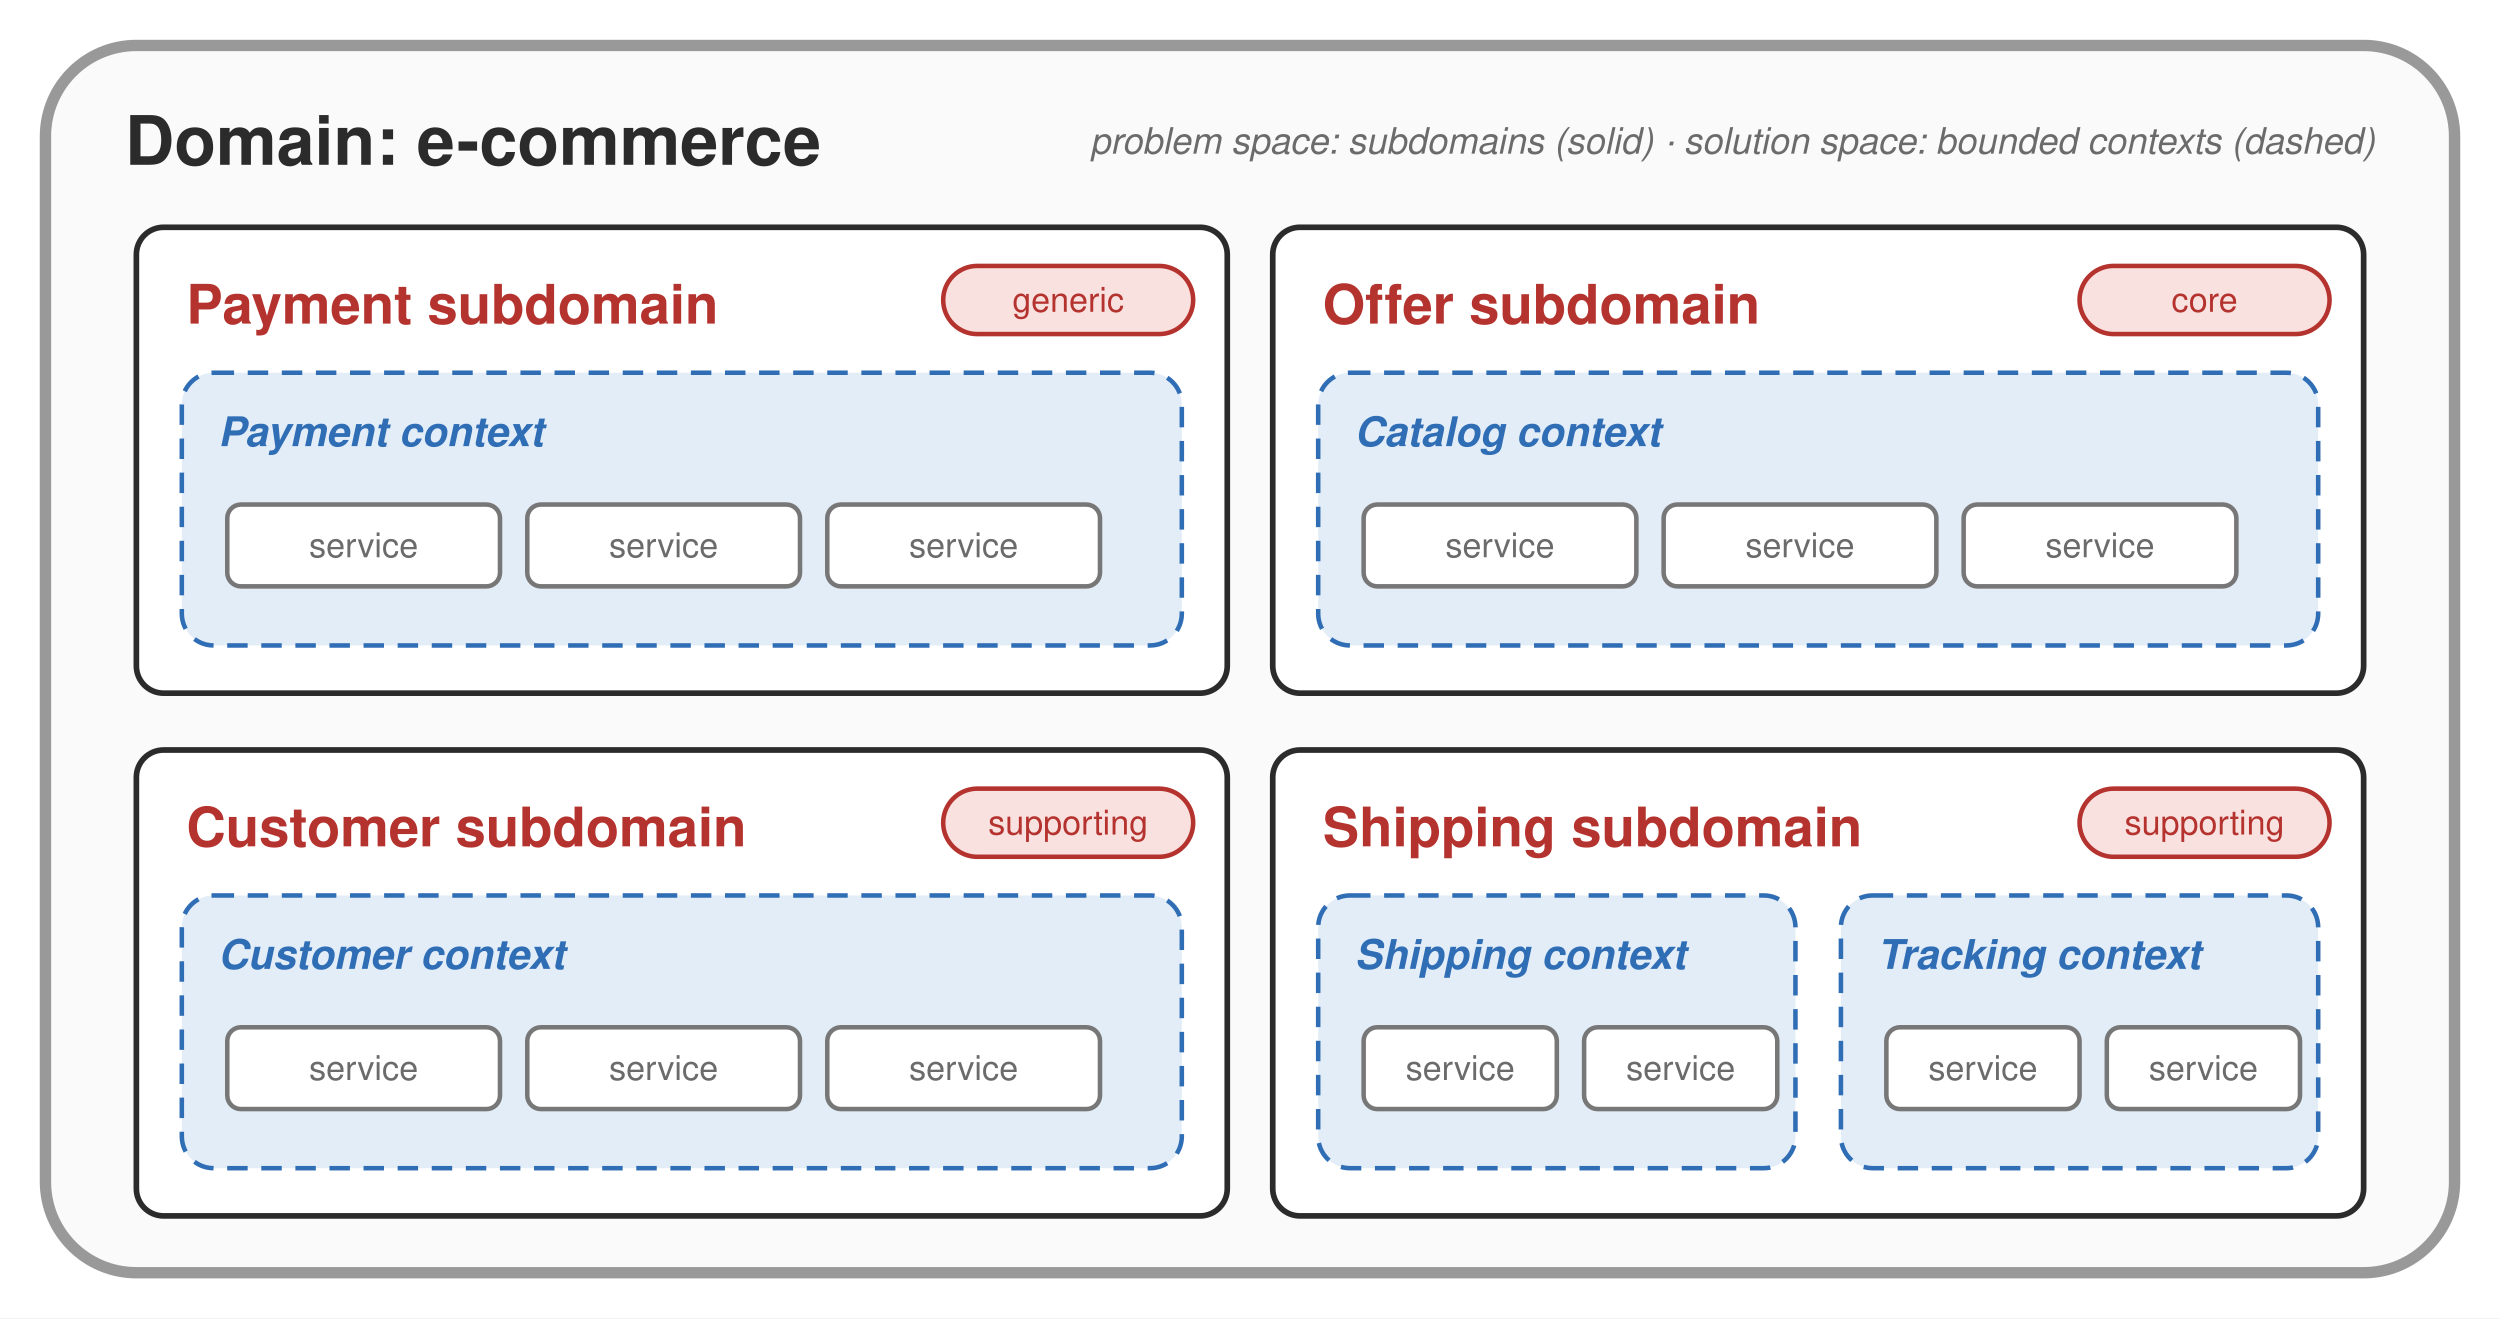
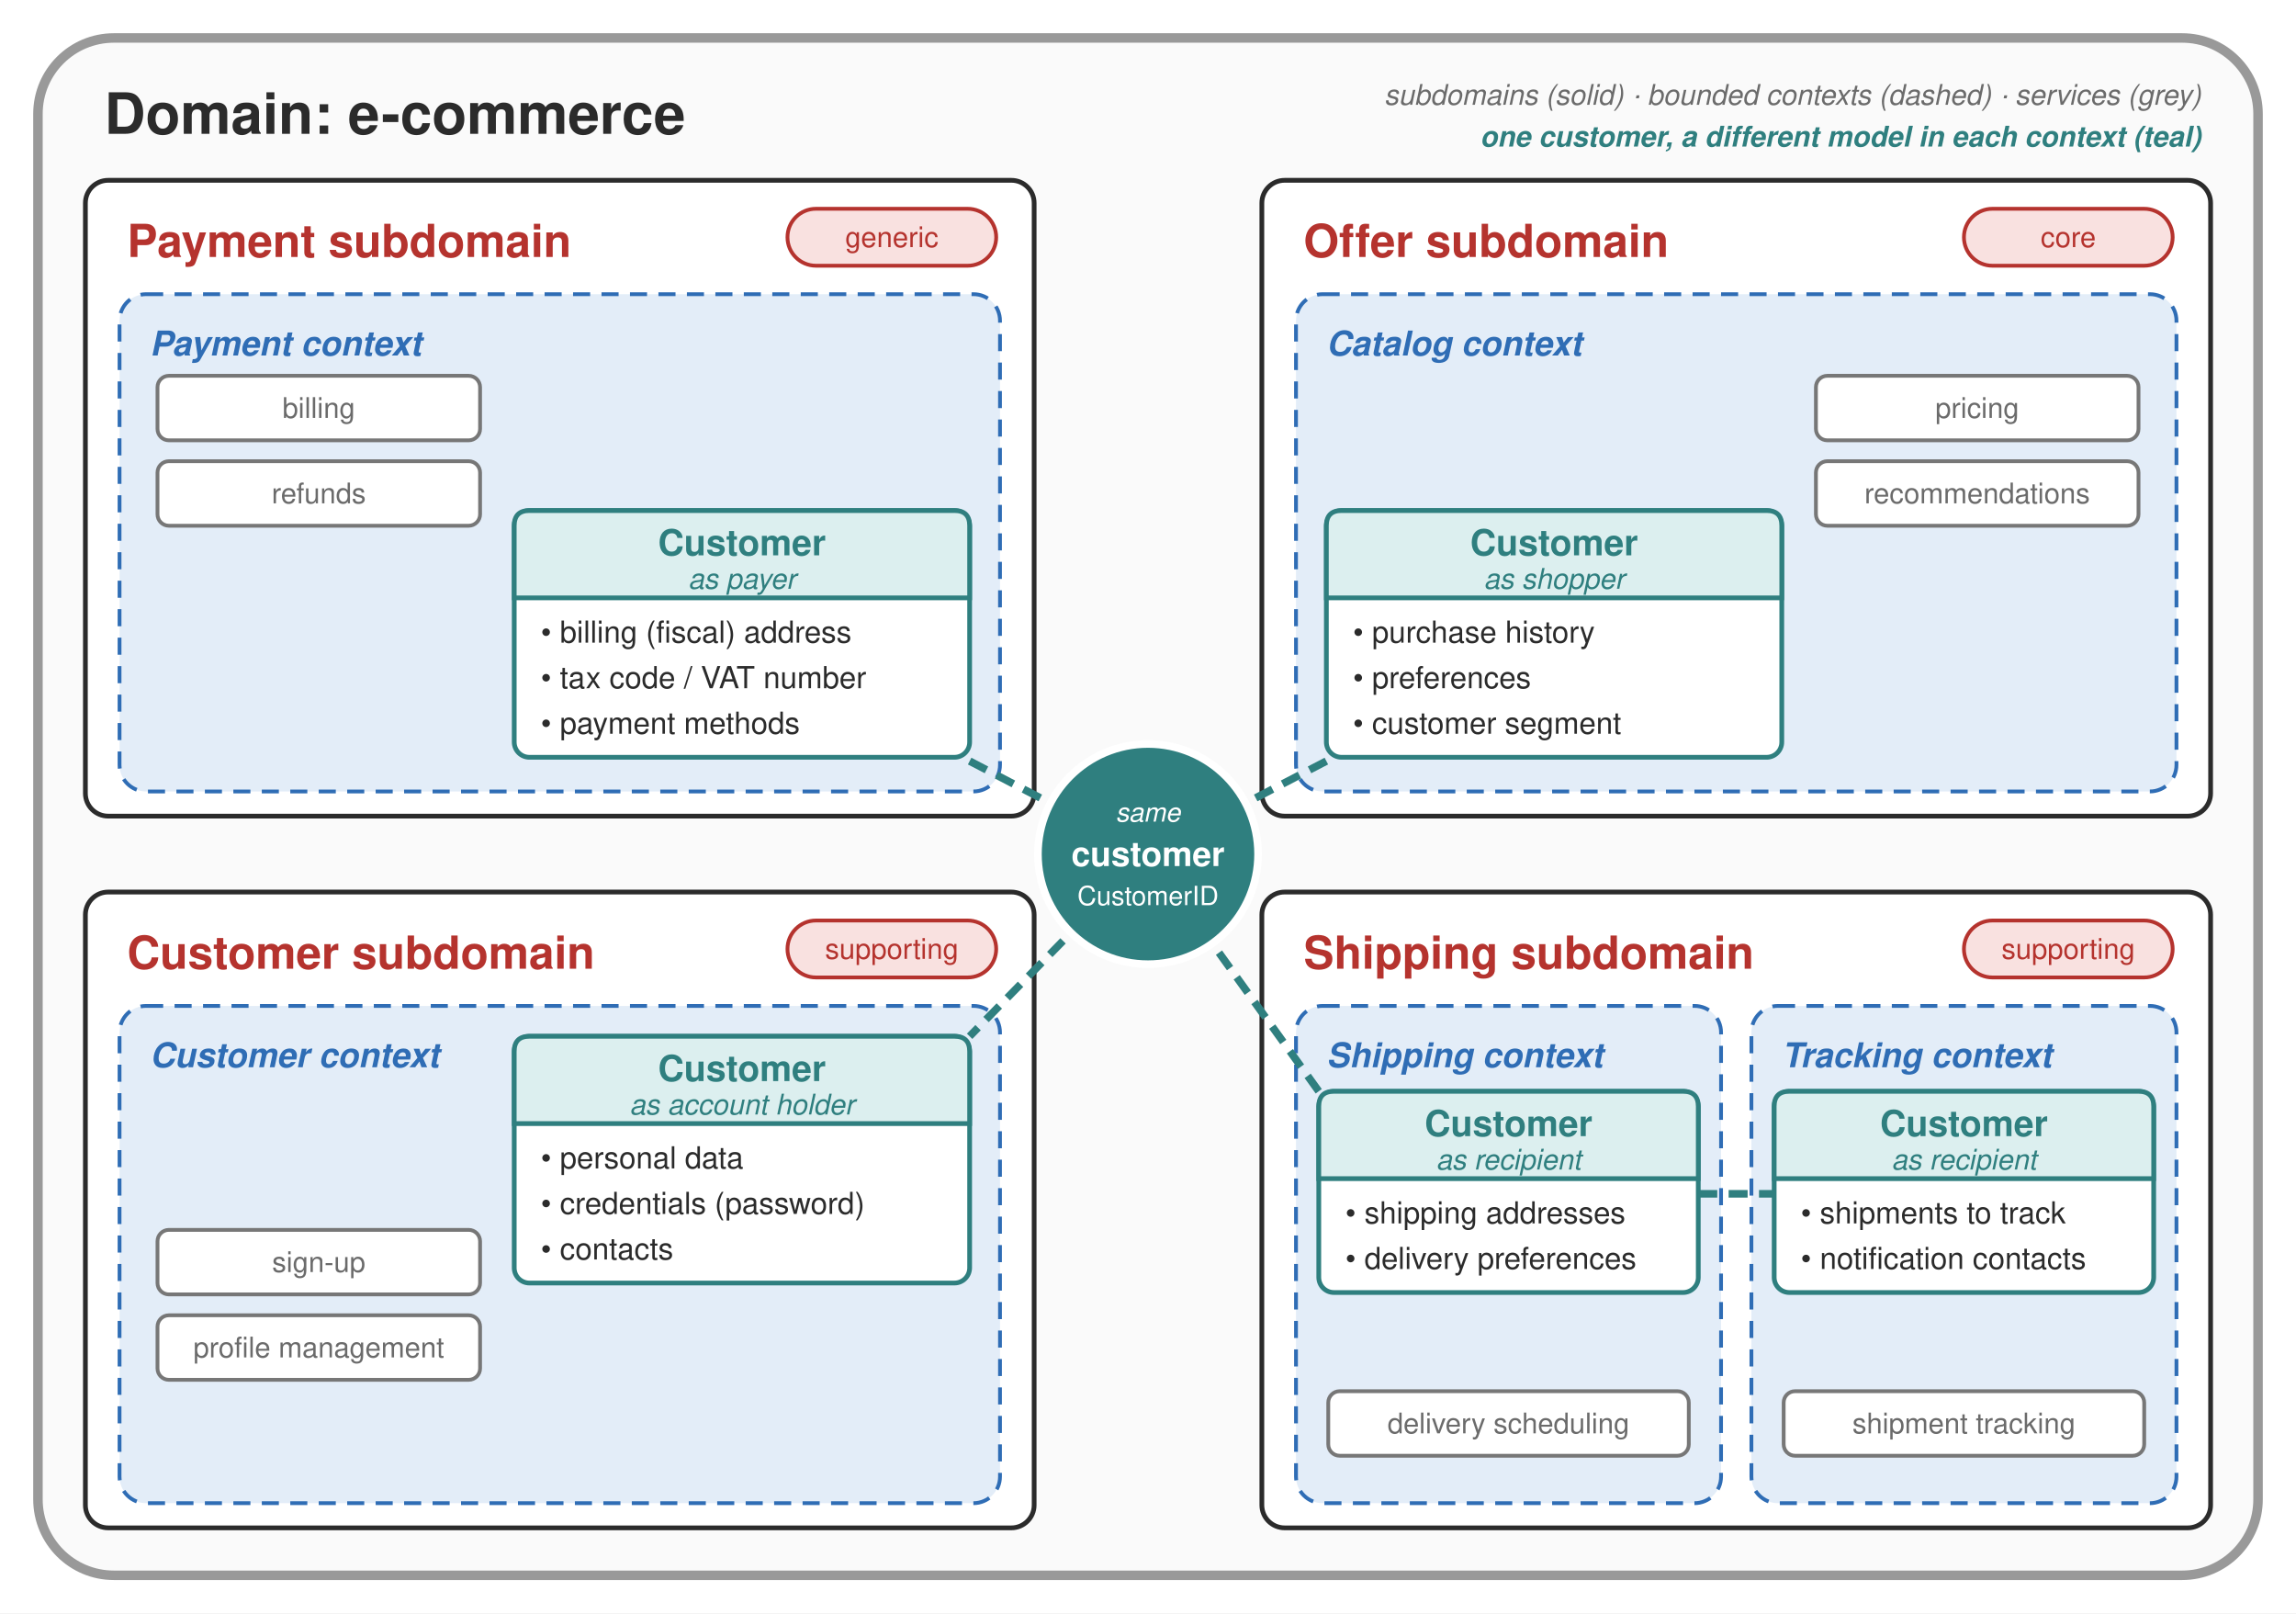
- <svg xmlns="http://www.w3.org/2000/svg" width="1100" height="580" viewBox="0 0 1100 580" font-family="Helvetica, Arial, sans-serif">
+ <svg xmlns="http://www.w3.org/2000/svg" width="1210" height="850" viewBox="0 0 1210 850" font-family="Helvetica, Arial, sans-serif">
  <defs>
    <marker id="a-ink" viewBox="0 0 10 10" refX="9" refY="5" markerWidth="8" markerHeight="8" orient="auto-start-reverse">
      <path d="M0,0 L10,5 L0,10 z" fill="#2b2b2b" />
    </marker>
    <marker id="a-blue" viewBox="0 0 10 10" refX="9" refY="5" markerWidth="8" markerHeight="8" orient="auto-start-reverse">
      <path d="M0,0 L10,5 L0,10 z" fill="#2f6db5" />
    </marker>
    <marker id="a-red" viewBox="0 0 10 10" refX="9" refY="5" markerWidth="8" markerHeight="8" orient="auto-start-reverse">
      <path d="M0,0 L10,5 L0,10 z" fill="#b5332e" />
    </marker>
    <marker id="a-green" viewBox="0 0 10 10" refX="9" refY="5" markerWidth="8" markerHeight="8" orient="auto-start-reverse">
      <path d="M0,0 L10,5 L0,10 z" fill="#3b8a55" />
    </marker>
    <marker id="a-ora" viewBox="0 0 10 10" refX="9" refY="5" markerWidth="8" markerHeight="8" orient="auto-start-reverse">
      <path d="M0,0 L10,5 L0,10 z" fill="#c0672b" />
    </marker>
    <marker id="a-muted" viewBox="0 0 10 10" refX="9" refY="5" markerWidth="8" markerHeight="8" orient="auto-start-reverse">
      <path d="M0,0 L10,5 L0,10 z" fill="#6b6b6b" />
    </marker>
    <marker id="dia" viewBox="0 0 20 10" refX="1" refY="5" markerWidth="16" markerHeight="8" orient="auto">
      <path d="M1,5 L10,1 L19,5 L10,9 z" fill="#2b2b2b" />
    </marker>
  </defs>
-   <rect width="1100" height="580" fill="#ffffff" />
-   <rect x="20" y="20" width="1060" height="540" rx="40" fill="#fafafa" stroke="#999" stroke-width="5" />
-   <text x="55" y="72.5" font-size="30" fill="#2b2b2b" font-weight="bold" text-anchor="start">Domain: e-commerce</text>
-   <text x="1045" y="67.6" font-size="16" fill="#6b6b6b" font-weight="normal" text-anchor="end" font-style="italic">problem space: subdomains (solid) · solution space: bounded contexts (dashed)</text>
-   <rect x="60" y="100" width="480" height="205" rx="12" fill="#fff" stroke="#2b2b2b" stroke-width="2.5" />
-   <text x="82" y="142.4" font-size="24" fill="#b5332e" font-weight="bold" text-anchor="start">Payment subdomain</text>
-   <rect x="415.0" y="117.0" width="110" height="30" rx="15" fill="#f9e1e0" stroke="#b5332e" stroke-width="2" />
-   <text x="470" y="137.2" font-size="15" fill="#b5332e" font-weight="normal" text-anchor="middle">generic</text>
-   <rect x="80.0" y="164" width="440.0" height="120" rx="14" fill="#e3edf8" stroke="#2f6db5" stroke-width="2" stroke-dasharray="9 6" />
-   <text x="96.0" y="196.3" font-size="18" fill="#2f6db5" font-weight="bold" text-anchor="start" font-style="italic">Payment context</text>
-   <rect x="100.0" y="222.0" width="120" height="36" rx="6" fill="#fff" stroke="#777" stroke-width="2" />
-   <text x="160.0" y="245.2" font-size="15" fill="#6b6b6b" font-weight="normal" text-anchor="middle">service</text>
-   <rect x="232.0" y="222.0" width="120" height="36" rx="6" fill="#fff" stroke="#777" stroke-width="2" />
-   <text x="292.0" y="245.2" font-size="15" fill="#6b6b6b" font-weight="normal" text-anchor="middle">service</text>
-   <rect x="364.0" y="222.0" width="120" height="36" rx="6" fill="#fff" stroke="#777" stroke-width="2" />
-   <text x="424.0" y="245.2" font-size="15" fill="#6b6b6b" font-weight="normal" text-anchor="middle">service</text>
-   <rect x="560" y="100" width="480" height="205" rx="12" fill="#fff" stroke="#2b2b2b" stroke-width="2.5" />
-   <text x="582" y="142.4" font-size="24" fill="#b5332e" font-weight="bold" text-anchor="start">Offer subdomain</text>
-   <rect x="915.0" y="117.0" width="110" height="30" rx="15" fill="#f9e1e0" stroke="#b5332e" stroke-width="2" />
-   <text x="970" y="137.2" font-size="15" fill="#b5332e" font-weight="normal" text-anchor="middle">core</text>
-   <rect x="580.0" y="164" width="440.0" height="120" rx="14" fill="#e3edf8" stroke="#2f6db5" stroke-width="2" stroke-dasharray="9 6" />
-   <text x="596.0" y="196.3" font-size="18" fill="#2f6db5" font-weight="bold" text-anchor="start" font-style="italic">Catalog context</text>
-   <rect x="600.0" y="222.0" width="120" height="36" rx="6" fill="#fff" stroke="#777" stroke-width="2" />
-   <text x="660.0" y="245.2" font-size="15" fill="#6b6b6b" font-weight="normal" text-anchor="middle">service</text>
-   <rect x="732.0" y="222.0" width="120" height="36" rx="6" fill="#fff" stroke="#777" stroke-width="2" />
-   <text x="792.0" y="245.2" font-size="15" fill="#6b6b6b" font-weight="normal" text-anchor="middle">service</text>
-   <rect x="864.0" y="222.0" width="120" height="36" rx="6" fill="#fff" stroke="#777" stroke-width="2" />
-   <text x="924.0" y="245.2" font-size="15" fill="#6b6b6b" font-weight="normal" text-anchor="middle">service</text>
-   <rect x="60" y="330" width="480" height="205" rx="12" fill="#fff" stroke="#2b2b2b" stroke-width="2.5" />
-   <text x="82" y="372.4" font-size="24" fill="#b5332e" font-weight="bold" text-anchor="start">Customer subdomain</text>
-   <rect x="415.0" y="347.0" width="110" height="30" rx="15" fill="#f9e1e0" stroke="#b5332e" stroke-width="2" />
-   <text x="470" y="367.2" font-size="15" fill="#b5332e" font-weight="normal" text-anchor="middle">supporting</text>
-   <rect x="80.0" y="394" width="440.0" height="120" rx="14" fill="#e3edf8" stroke="#2f6db5" stroke-width="2" stroke-dasharray="9 6" />
-   <text x="96.0" y="426.3" font-size="18" fill="#2f6db5" font-weight="bold" text-anchor="start" font-style="italic">Customer context</text>
-   <rect x="100.0" y="452.0" width="120" height="36" rx="6" fill="#fff" stroke="#777" stroke-width="2" />
-   <text x="160.0" y="475.2" font-size="15" fill="#6b6b6b" font-weight="normal" text-anchor="middle">service</text>
-   <rect x="232.0" y="452.0" width="120" height="36" rx="6" fill="#fff" stroke="#777" stroke-width="2" />
-   <text x="292.0" y="475.2" font-size="15" fill="#6b6b6b" font-weight="normal" text-anchor="middle">service</text>
-   <rect x="364.0" y="452.0" width="120" height="36" rx="6" fill="#fff" stroke="#777" stroke-width="2" />
-   <text x="424.0" y="475.2" font-size="15" fill="#6b6b6b" font-weight="normal" text-anchor="middle">service</text>
-   <rect x="560" y="330" width="480" height="205" rx="12" fill="#fff" stroke="#2b2b2b" stroke-width="2.5" />
-   <text x="582" y="372.4" font-size="24" fill="#b5332e" font-weight="bold" text-anchor="start">Shipping subdomain</text>
-   <rect x="915.0" y="347.0" width="110" height="30" rx="15" fill="#f9e1e0" stroke="#b5332e" stroke-width="2" />
-   <text x="970" y="367.2" font-size="15" fill="#b5332e" font-weight="normal" text-anchor="middle">supporting</text>
-   <rect x="580.0" y="394" width="210.0" height="120" rx="14" fill="#e3edf8" stroke="#2f6db5" stroke-width="2" stroke-dasharray="9 6" />
-   <text x="596.0" y="426.3" font-size="18" fill="#2f6db5" font-weight="bold" text-anchor="start" font-style="italic">Shipping context</text>
-   <rect x="600.0" y="452.0" width="85" height="36" rx="6" fill="#fff" stroke="#777" stroke-width="2" />
-   <text x="642.5" y="475.2" font-size="15" fill="#6b6b6b" font-weight="normal" text-anchor="middle">service</text>
-   <rect x="697.0" y="452.0" width="85" height="36" rx="6" fill="#fff" stroke="#777" stroke-width="2" />
-   <text x="739.5" y="475.2" font-size="15" fill="#6b6b6b" font-weight="normal" text-anchor="middle">service</text>
-   <rect x="810.0" y="394" width="210.0" height="120" rx="14" fill="#e3edf8" stroke="#2f6db5" stroke-width="2" stroke-dasharray="9 6" />
-   <text x="826.0" y="426.3" font-size="18" fill="#2f6db5" font-weight="bold" text-anchor="start" font-style="italic">Tracking context</text>
-   <rect x="830.0" y="452.0" width="85" height="36" rx="6" fill="#fff" stroke="#777" stroke-width="2" />
-   <text x="872.5" y="475.2" font-size="15" fill="#6b6b6b" font-weight="normal" text-anchor="middle">service</text>
-   <rect x="927.0" y="452.0" width="85" height="36" rx="6" fill="#fff" stroke="#777" stroke-width="2" />
-   <text x="969.5" y="475.2" font-size="15" fill="#6b6b6b" font-weight="normal" text-anchor="middle">service</text>
+   <rect width="1210" height="850" fill="#ffffff" />
+   <rect x="20" y="20" width="1170" height="810" rx="40" fill="#fafafa" stroke="#999" stroke-width="5" />
+   <text x="55" y="70.5" font-size="30" fill="#2b2b2b" font-weight="bold" text-anchor="start">Domain: e-commerce</text>
+   <text x="1160" y="55.2" font-size="15" fill="#6b6b6b" font-weight="normal" text-anchor="end" font-style="italic">subdomains (solid) · bounded contexts (dashed) · services (grey)</text>
+   <text x="1160" y="77.2" font-size="15" fill="#2f7f7f" font-weight="bold" text-anchor="end" font-style="italic">one customer, a different model in each context (teal)</text>
+   <rect x="45" y="95" width="500" height="335" rx="12" fill="#fff" stroke="#2b2b2b" stroke-width="2.5" />
+   <text x="67" y="135.4" font-size="24" fill="#b5332e" font-weight="bold" text-anchor="start">Payment subdomain</text>
+   <rect x="415.0" y="110.0" width="110" height="30" rx="15" fill="#f9e1e0" stroke="#b5332e" stroke-width="2" />
+   <text x="470" y="130.2" font-size="15" fill="#b5332e" font-weight="normal" text-anchor="middle">generic</text>
+   <rect x="63" y="155" width="464" height="262" rx="14" fill="#e3edf8" stroke="#2f6db5" stroke-width="2" stroke-dasharray="9 6" />
+   <text x="79" y="187.3" font-size="18" fill="#2f6db5" font-weight="bold" text-anchor="start" font-style="italic">Payment context</text>
+   <rect x="83.0" y="198.0" width="170" height="34" rx="6" fill="#fff" stroke="#777" stroke-width="2" />
+   <text x="168" y="220.2" font-size="15" fill="#6b6b6b" font-weight="normal" text-anchor="middle">billing</text>
+   <rect x="83.0" y="243.0" width="170" height="34" rx="6" fill="#fff" stroke="#777" stroke-width="2" />
+   <text x="168" y="265.2" font-size="15" fill="#6b6b6b" font-weight="normal" text-anchor="middle">refunds</text>
+   <rect x="271" y="269" width="240" height="130" rx="8" fill="#fff" stroke="#2f7f7f" stroke-width="2.5" />
+   <path d="M271,315 V277 Q271,269 279,269 H503 Q511,269 511,277 V315 Z" fill="#dcefef" stroke="#2f7f7f" stroke-width="2.5" />
+   <text x="391.0" y="292.6" font-size="19" fill="#2f7f7f" font-weight="bold" text-anchor="middle">Customer</text>
+   <text x="391.0" y="310.2" font-size="15" fill="#2f7f7f" font-weight="normal" text-anchor="middle" font-style="italic">as payer</text>
+   <text x="285" y="338.6" font-size="16" fill="#2b2b2b" font-weight="normal" text-anchor="start">• billing (fiscal) address</text>
+   <text x="285" y="362.6" font-size="16" fill="#2b2b2b" font-weight="normal" text-anchor="start">• tax code / VAT number</text>
+   <text x="285" y="386.6" font-size="16" fill="#2b2b2b" font-weight="normal" text-anchor="start">• payment methods</text>
+   <rect x="665" y="95" width="500" height="335" rx="12" fill="#fff" stroke="#2b2b2b" stroke-width="2.5" />
+   <text x="687" y="135.4" font-size="24" fill="#b5332e" font-weight="bold" text-anchor="start">Offer subdomain</text>
+   <rect x="1035.0" y="110.0" width="110" height="30" rx="15" fill="#f9e1e0" stroke="#b5332e" stroke-width="2" />
+   <text x="1090" y="130.2" font-size="15" fill="#b5332e" font-weight="normal" text-anchor="middle">core</text>
+   <rect x="683" y="155" width="464" height="262" rx="14" fill="#e3edf8" stroke="#2f6db5" stroke-width="2" stroke-dasharray="9 6" />
+   <text x="699" y="187.3" font-size="18" fill="#2f6db5" font-weight="bold" text-anchor="start" font-style="italic">Catalog context</text>
+   <rect x="957.0" y="198.0" width="170" height="34" rx="6" fill="#fff" stroke="#777" stroke-width="2" />
+   <text x="1042" y="220.2" font-size="15" fill="#6b6b6b" font-weight="normal" text-anchor="middle">pricing</text>
+   <rect x="957.0" y="243.0" width="170" height="34" rx="6" fill="#fff" stroke="#777" stroke-width="2" />
+   <text x="1042" y="265.2" font-size="15" fill="#6b6b6b" font-weight="normal" text-anchor="middle">recommendations</text>
+   <rect x="699" y="269" width="240" height="130" rx="8" fill="#fff" stroke="#2f7f7f" stroke-width="2.5" />
+   <path d="M699,315 V277 Q699,269 707,269 H931 Q939,269 939,277 V315 Z" fill="#dcefef" stroke="#2f7f7f" stroke-width="2.5" />
+   <text x="819.0" y="292.6" font-size="19" fill="#2f7f7f" font-weight="bold" text-anchor="middle">Customer</text>
+   <text x="819.0" y="310.2" font-size="15" fill="#2f7f7f" font-weight="normal" text-anchor="middle" font-style="italic">as shopper</text>
+   <text x="713" y="338.6" font-size="16" fill="#2b2b2b" font-weight="normal" text-anchor="start">• purchase history</text>
+   <text x="713" y="362.6" font-size="16" fill="#2b2b2b" font-weight="normal" text-anchor="start">• preferences</text>
+   <text x="713" y="386.6" font-size="16" fill="#2b2b2b" font-weight="normal" text-anchor="start">• customer segment</text>
+   <rect x="45" y="470" width="500" height="335" rx="12" fill="#fff" stroke="#2b2b2b" stroke-width="2.5" />
+   <text x="67" y="510.4" font-size="24" fill="#b5332e" font-weight="bold" text-anchor="start">Customer subdomain</text>
+   <rect x="415.0" y="485.0" width="110" height="30" rx="15" fill="#f9e1e0" stroke="#b5332e" stroke-width="2" />
+   <text x="470" y="505.2" font-size="15" fill="#b5332e" font-weight="normal" text-anchor="middle">supporting</text>
+   <rect x="63" y="530" width="464" height="262" rx="14" fill="#e3edf8" stroke="#2f6db5" stroke-width="2" stroke-dasharray="9 6" />
+   <text x="79" y="562.3" font-size="18" fill="#2f6db5" font-weight="bold" text-anchor="start" font-style="italic">Customer context</text>
+   <rect x="83.0" y="648.0" width="170" height="34" rx="6" fill="#fff" stroke="#777" stroke-width="2" />
+   <text x="168" y="670.2" font-size="15" fill="#6b6b6b" font-weight="normal" text-anchor="middle">sign-up</text>
+   <rect x="83.0" y="693.0" width="170" height="34" rx="6" fill="#fff" stroke="#777" stroke-width="2" />
+   <text x="168" y="715.2" font-size="15" fill="#6b6b6b" font-weight="normal" text-anchor="middle">profile management</text>
+   <rect x="271" y="546" width="240" height="130" rx="8" fill="#fff" stroke="#2f7f7f" stroke-width="2.5" />
+   <path d="M271,592 V554 Q271,546 279,546 H503 Q511,546 511,554 V592 Z" fill="#dcefef" stroke="#2f7f7f" stroke-width="2.5" />
+   <text x="391.0" y="569.6" font-size="19" fill="#2f7f7f" font-weight="bold" text-anchor="middle">Customer</text>
+   <text x="391.0" y="587.2" font-size="15" fill="#2f7f7f" font-weight="normal" text-anchor="middle" font-style="italic">as account holder</text>
+   <text x="285" y="615.6" font-size="16" fill="#2b2b2b" font-weight="normal" text-anchor="start">• personal data</text>
+   <text x="285" y="639.6" font-size="16" fill="#2b2b2b" font-weight="normal" text-anchor="start">• credentials (password)</text>
+   <text x="285" y="663.6" font-size="16" fill="#2b2b2b" font-weight="normal" text-anchor="start">• contacts</text>
+   <rect x="665" y="470" width="500" height="335" rx="12" fill="#fff" stroke="#2b2b2b" stroke-width="2.5" />
+   <text x="687" y="510.4" font-size="24" fill="#b5332e" font-weight="bold" text-anchor="start">Shipping subdomain</text>
+   <rect x="1035.0" y="485.0" width="110" height="30" rx="15" fill="#f9e1e0" stroke="#b5332e" stroke-width="2" />
+   <text x="1090" y="505.2" font-size="15" fill="#b5332e" font-weight="normal" text-anchor="middle">supporting</text>
+   <rect x="683" y="530" width="224" height="262" rx="14" fill="#e3edf8" stroke="#2f6db5" stroke-width="2" stroke-dasharray="9 6" />
+   <text x="699" y="562.3" font-size="18" fill="#2f6db5" font-weight="bold" text-anchor="start" font-style="italic">Shipping context</text>
+   <rect x="923" y="530" width="224" height="262" rx="14" fill="#e3edf8" stroke="#2f6db5" stroke-width="2" stroke-dasharray="9 6" />
+   <text x="939" y="562.3" font-size="18" fill="#2f6db5" font-weight="bold" text-anchor="start" font-style="italic">Tracking context</text>
+   <rect x="695" y="575" width="200" height="106" rx="8" fill="#fff" stroke="#2f7f7f" stroke-width="2.5" />
+   <path d="M695,621 V583 Q695,575 703,575 H887 Q895,575 895,583 V621 Z" fill="#dcefef" stroke="#2f7f7f" stroke-width="2.5" />
+   <text x="795.0" y="598.6" font-size="19" fill="#2f7f7f" font-weight="bold" text-anchor="middle">Customer</text>
+   <text x="795.0" y="616.2" font-size="15" fill="#2f7f7f" font-weight="normal" text-anchor="middle" font-style="italic">as recipient</text>
+   <text x="709" y="644.6" font-size="16" fill="#2b2b2b" font-weight="normal" text-anchor="start">• shipping addresses</text>
+   <text x="709" y="668.6" font-size="16" fill="#2b2b2b" font-weight="normal" text-anchor="start">• delivery preferences</text>
+   <rect x="700.0" y="733.0" width="190" height="34" rx="6" fill="#fff" stroke="#777" stroke-width="2" />
+   <text x="795" y="755.2" font-size="15" fill="#6b6b6b" font-weight="normal" text-anchor="middle">delivery scheduling</text>
+   <rect x="935" y="575" width="200" height="106" rx="8" fill="#fff" stroke="#2f7f7f" stroke-width="2.5" />
+   <path d="M935,621 V583 Q935,575 943,575 H1127 Q1135,575 1135,583 V621 Z" fill="#dcefef" stroke="#2f7f7f" stroke-width="2.5" />
+   <text x="1035.0" y="598.6" font-size="19" fill="#2f7f7f" font-weight="bold" text-anchor="middle">Customer</text>
+   <text x="1035.0" y="616.2" font-size="15" fill="#2f7f7f" font-weight="normal" text-anchor="middle" font-style="italic">as recipient</text>
+   <text x="949" y="644.6" font-size="16" fill="#2b2b2b" font-weight="normal" text-anchor="start">• shipments to track</text>
+   <text x="949" y="668.6" font-size="16" fill="#2b2b2b" font-weight="normal" text-anchor="start">• notification contacts</text>
+   <rect x="940.0" y="733.0" width="190" height="34" rx="6" fill="#fff" stroke="#777" stroke-width="2" />
+   <text x="1035" y="755.2" font-size="15" fill="#6b6b6b" font-weight="normal" text-anchor="middle">shipment tracking</text>
+   <path d="M605.0,450.0 L511.0,401.0" fill="none" stroke="#2f7f7f" stroke-width="4" stroke-dasharray="10 6" />
+   <path d="M605.0,450.0 L699.0,401.0" fill="none" stroke="#2f7f7f" stroke-width="4" stroke-dasharray="10 6" />
+   <path d="M605.0,450.0 L511.0,546.0" fill="none" stroke="#2f7f7f" stroke-width="4" stroke-dasharray="10 6" />
+   <path d="M605.0,450.0 L695.0,575.0" fill="none" stroke="#2f7f7f" stroke-width="4" stroke-dasharray="10 6" />
+   <path d="M895.0,629.0 L935.0,629.0" fill="none" stroke="#2f7f7f" stroke-width="4" stroke-dasharray="10 6" />
+   <circle cx="605" cy="450" r="58" fill="#2f7f7f" stroke="#fff" stroke-width="4" />
+   <text x="605" y="432.9" font-size="14" fill="#fff" font-weight="normal" text-anchor="middle" font-style="italic">same</text>
+   <text x="605" y="456.3" font-size="18" fill="#fff" font-weight="bold" text-anchor="middle">customer</text>
+   <text x="605" y="476.9" font-size="14" fill="#fff" font-weight="normal" text-anchor="middle">CustomerID</text>
</svg>
